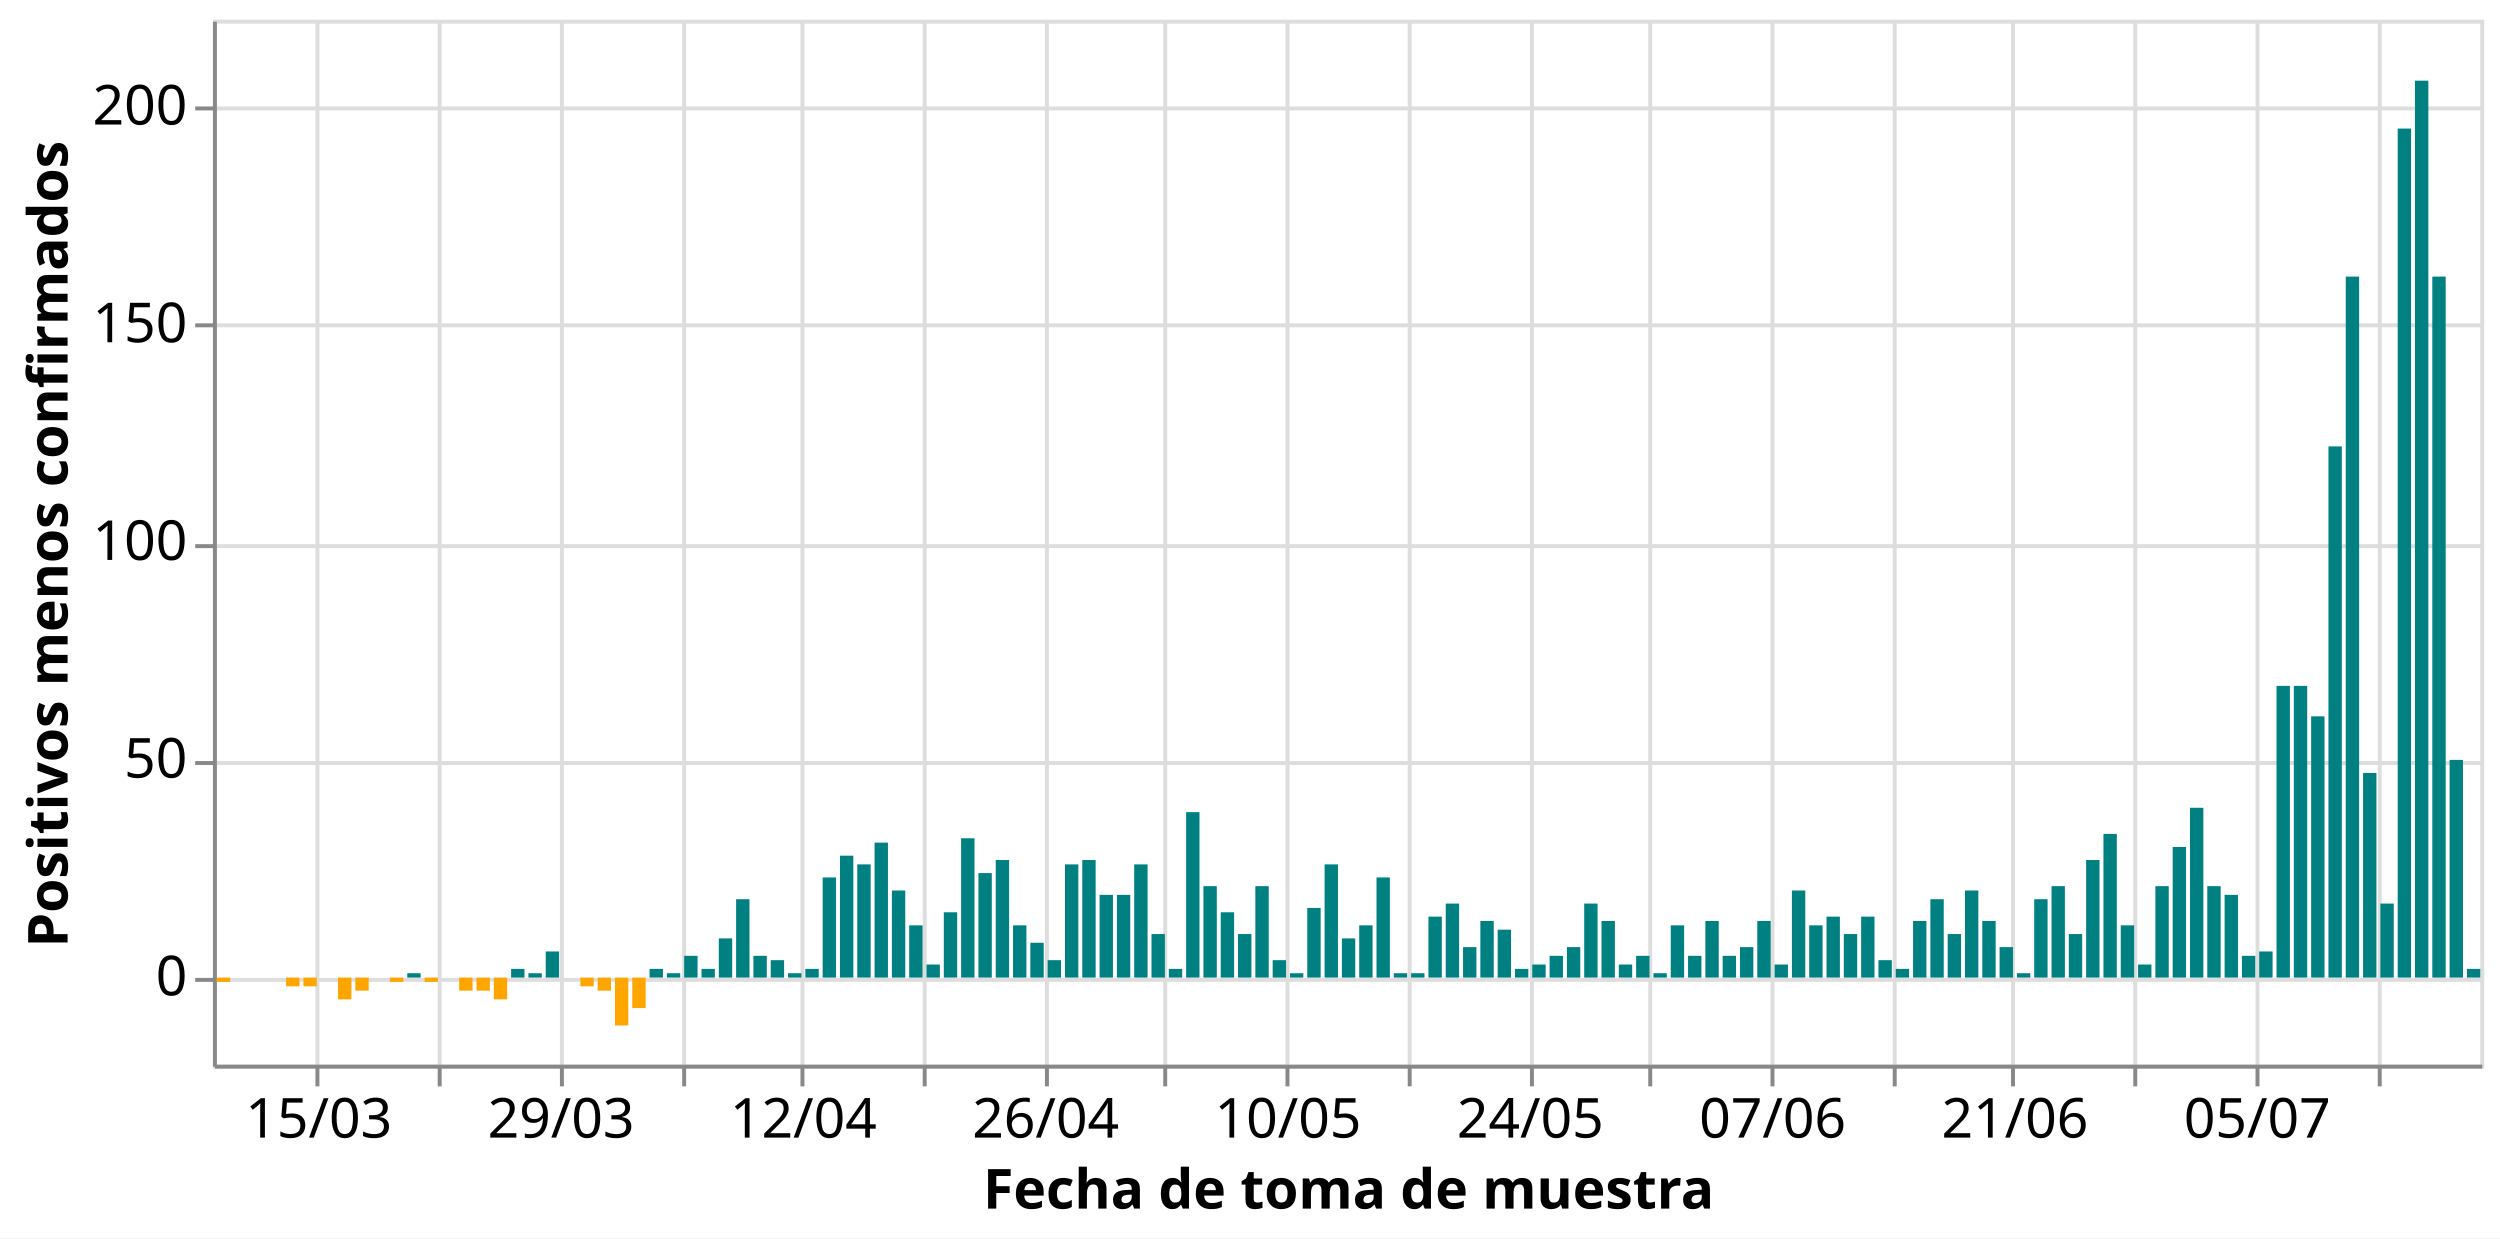
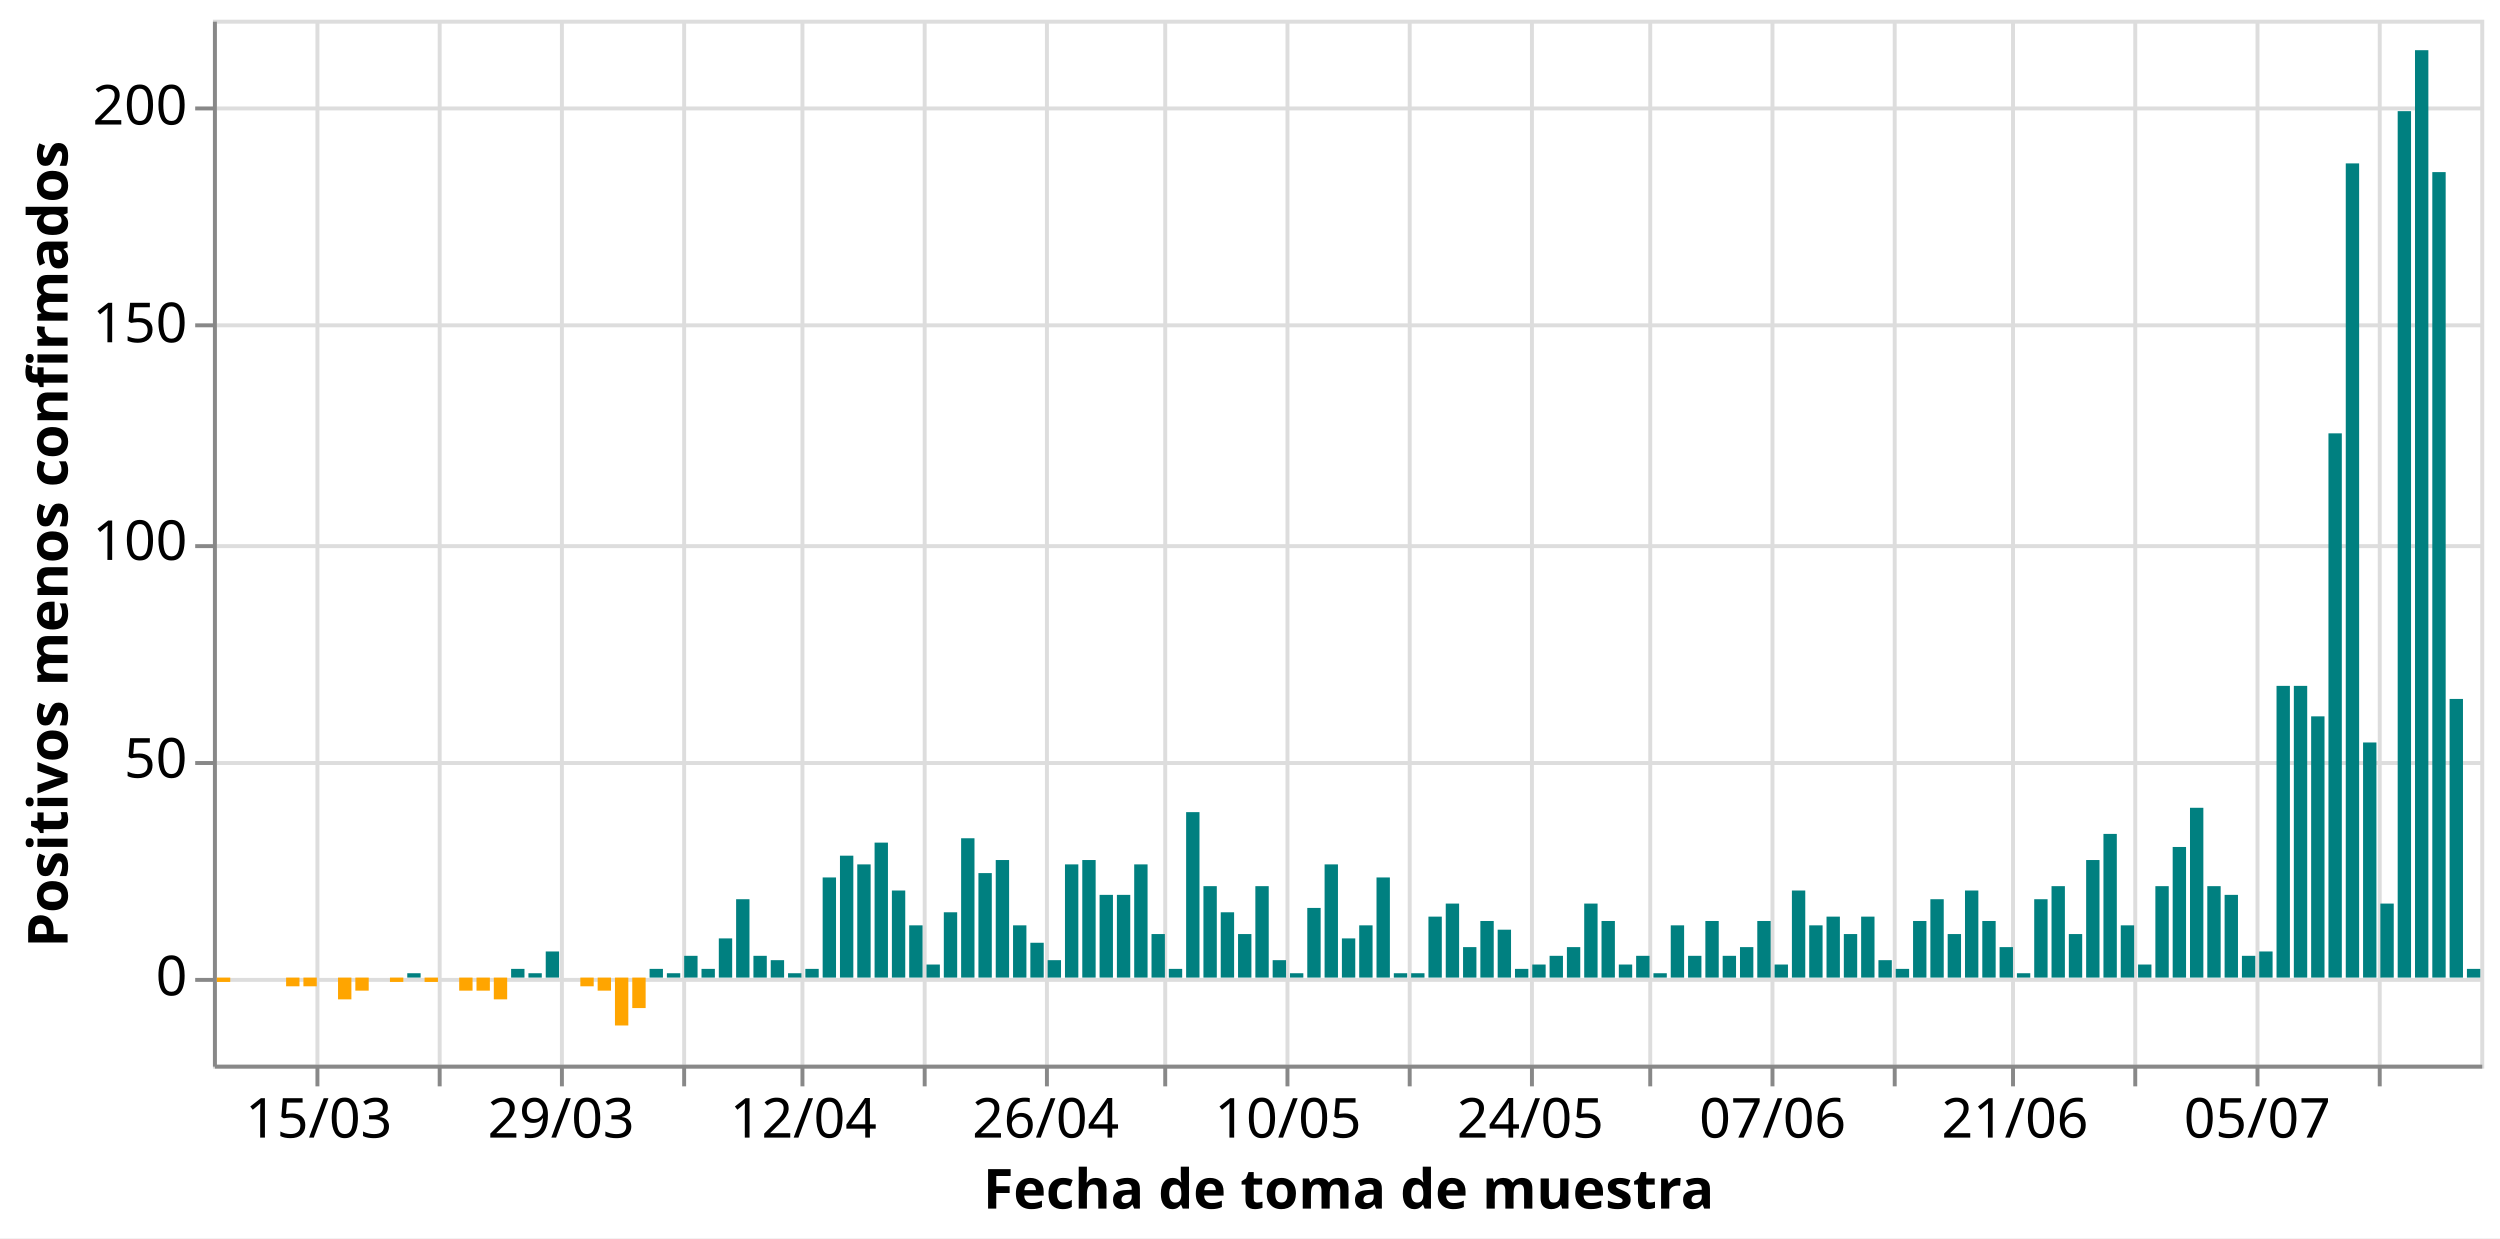
<svg xmlns="http://www.w3.org/2000/svg" class="marks" width="634" height="314" viewBox="0 0 634 314" version="1.1">
  <rect width="634" height="314" style="fill: white;" />
  <g transform="translate(54,5)">
    <g class="mark-group role-frame root">
      <g transform="translate(0,0)">
        <path class="background" d="M0.5,0.5h575v265h-575Z" style="fill: none; stroke: #ddd;" />
        <g>
          <g class="mark-group role-axis">
            <g transform="translate(0.5,265.5)">
              <path class="background" d="M0,0h0v0h0Z" style="pointer-events: none; fill: none;" />
              <g>
                <g class="mark-rule role-axis-grid" style="pointer-events: none;">
                  <line transform="translate(26,-265)" x2="0" y2="265" style="fill: none; stroke: #ddd; stroke-width: 1; opacity: 1;" />
                  <line transform="translate(57,-265)" x2="0" y2="265" style="fill: none; stroke: #ddd; stroke-width: 1; opacity: 1;" />
                  <line transform="translate(88,-265)" x2="0" y2="265" style="fill: none; stroke: #ddd; stroke-width: 1; opacity: 1;" />
                  <line transform="translate(119,-265)" x2="0" y2="265" style="fill: none; stroke: #ddd; stroke-width: 1; opacity: 1;" />
                  <line transform="translate(149,-265)" x2="0" y2="265" style="fill: none; stroke: #ddd; stroke-width: 1; opacity: 1;" />
                  <line transform="translate(180,-265)" x2="0" y2="265" style="fill: none; stroke: #ddd; stroke-width: 1; opacity: 1;" />
                  <line transform="translate(211,-265)" x2="0" y2="265" style="fill: none; stroke: #ddd; stroke-width: 1; opacity: 1;" />
                  <line transform="translate(241,-265)" x2="0" y2="265" style="fill: none; stroke: #ddd; stroke-width: 1; opacity: 1;" />
                  <line transform="translate(272,-265)" x2="0" y2="265" style="fill: none; stroke: #ddd; stroke-width: 1; opacity: 1;" />
                  <line transform="translate(303,-265)" x2="0" y2="265" style="fill: none; stroke: #ddd; stroke-width: 1; opacity: 1;" />
                  <line transform="translate(334,-265)" x2="0" y2="265" style="fill: none; stroke: #ddd; stroke-width: 1; opacity: 1;" />
                  <line transform="translate(364,-265)" x2="0" y2="265" style="fill: none; stroke: #ddd; stroke-width: 1; opacity: 1;" />
                  <line transform="translate(395,-265)" x2="0" y2="265" style="fill: none; stroke: #ddd; stroke-width: 1; opacity: 1;" />
                  <line transform="translate(426,-265)" x2="0" y2="265" style="fill: none; stroke: #ddd; stroke-width: 1; opacity: 1;" />
                  <line transform="translate(456,-265)" x2="0" y2="265" style="fill: none; stroke: #ddd; stroke-width: 1; opacity: 1;" />
                  <line transform="translate(487,-265)" x2="0" y2="265" style="fill: none; stroke: #ddd; stroke-width: 1; opacity: 1;" />
                  <line transform="translate(518,-265)" x2="0" y2="265" style="fill: none; stroke: #ddd; stroke-width: 1; opacity: 1;" />
                  <line transform="translate(549,-265)" x2="0" y2="265" style="fill: none; stroke: #ddd; stroke-width: 1; opacity: 1;" />
                </g>
              </g>
              <path class="foreground" d="" style="pointer-events: none; display: none; fill: none;" />
            </g>
          </g>
          <g class="mark-group role-axis">
            <g transform="translate(0.5,0.5)">
              <path class="background" d="M0,0h0v0h0Z" style="pointer-events: none; fill: none;" />
              <g>
                <g class="mark-rule role-axis-grid" style="pointer-events: none;">
                  <line transform="translate(0,243)" x2="575" y2="0" style="fill: none; stroke: #ddd; stroke-width: 1; opacity: 1;" />
                  <line transform="translate(0,188)" x2="575" y2="0" style="fill: none; stroke: #ddd; stroke-width: 1; opacity: 1;" />
                  <line transform="translate(0,133)" x2="575" y2="0" style="fill: none; stroke: #ddd; stroke-width: 1; opacity: 1;" />
                  <line transform="translate(0,77)" x2="575" y2="0" style="fill: none; stroke: #ddd; stroke-width: 1; opacity: 1;" />
                  <line transform="translate(0,22)" x2="575" y2="0" style="fill: none; stroke: #ddd; stroke-width: 1; opacity: 1;" />
                </g>
              </g>
              <path class="foreground" d="" style="pointer-events: none; display: none; fill: none;" />
            </g>
          </g>
          <g class="mark-group role-axis">
            <g transform="translate(0.5,265.5)">
              <path class="background" d="M0,0h0v0h0Z" style="pointer-events: none; fill: none;" />
              <g>
                <g class="mark-rule role-axis-tick" style="pointer-events: none;">
                  <line transform="translate(26,0)" x2="0" y2="5" style="fill: none; stroke: #888; stroke-width: 1; opacity: 1;" />
                  <line transform="translate(57,0)" x2="0" y2="5" style="fill: none; stroke: #888; stroke-width: 1; opacity: 1;" />
                  <line transform="translate(88,0)" x2="0" y2="5" style="fill: none; stroke: #888; stroke-width: 1; opacity: 1;" />
                  <line transform="translate(119,0)" x2="0" y2="5" style="fill: none; stroke: #888; stroke-width: 1; opacity: 1;" />
                  <line transform="translate(149,0)" x2="0" y2="5" style="fill: none; stroke: #888; stroke-width: 1; opacity: 1;" />
                  <line transform="translate(180,0)" x2="0" y2="5" style="fill: none; stroke: #888; stroke-width: 1; opacity: 1;" />
                  <line transform="translate(211,0)" x2="0" y2="5" style="fill: none; stroke: #888; stroke-width: 1; opacity: 1;" />
                  <line transform="translate(241,0)" x2="0" y2="5" style="fill: none; stroke: #888; stroke-width: 1; opacity: 1;" />
                  <line transform="translate(272,0)" x2="0" y2="5" style="fill: none; stroke: #888; stroke-width: 1; opacity: 1;" />
                  <line transform="translate(303,0)" x2="0" y2="5" style="fill: none; stroke: #888; stroke-width: 1; opacity: 1;" />
                  <line transform="translate(334,0)" x2="0" y2="5" style="fill: none; stroke: #888; stroke-width: 1; opacity: 1;" />
                  <line transform="translate(364,0)" x2="0" y2="5" style="fill: none; stroke: #888; stroke-width: 1; opacity: 1;" />
                  <line transform="translate(395,0)" x2="0" y2="5" style="fill: none; stroke: #888; stroke-width: 1; opacity: 1;" />
                  <line transform="translate(426,0)" x2="0" y2="5" style="fill: none; stroke: #888; stroke-width: 1; opacity: 1;" />
                  <line transform="translate(456,0)" x2="0" y2="5" style="fill: none; stroke: #888; stroke-width: 1; opacity: 1;" />
                  <line transform="translate(487,0)" x2="0" y2="5" style="fill: none; stroke: #888; stroke-width: 1; opacity: 1;" />
                  <line transform="translate(518,0)" x2="0" y2="5" style="fill: none; stroke: #888; stroke-width: 1; opacity: 1;" />
                  <line transform="translate(549,0)" x2="0" y2="5" style="fill: none; stroke: #888; stroke-width: 1; opacity: 1;" />
                </g>
                <g class="mark-text role-axis-label" style="pointer-events: none;">
                  <text text-anchor="middle" transform="translate(26.33588,18)" style="font-family: sans-serif; font-size: 14px; fill: #000; opacity: 1;">15/03</text>
                  <text text-anchor="middle" transform="translate(57.06107,18)" style="font-family: sans-serif; font-size: 14px; fill: #000; opacity: 0;">22/03</text>
                  <text text-anchor="middle" transform="translate(87.78626,18)" style="font-family: sans-serif; font-size: 14px; fill: #000; opacity: 1;">29/03</text>
                  <text text-anchor="middle" transform="translate(118.5115,18)" style="font-family: sans-serif; font-size: 14px; fill: #000; opacity: 0;">05/04</text>
                  <text text-anchor="middle" transform="translate(149.2366,18)" style="font-family: sans-serif; font-size: 14px; fill: #000; opacity: 1;">12/04</text>
                  <text text-anchor="middle" transform="translate(179.9618,18)" style="font-family: sans-serif; font-size: 14px; fill: #000; opacity: 0;">19/04</text>
                  <text text-anchor="middle" transform="translate(210.687,18)" style="font-family: sans-serif; font-size: 14px; fill: #000; opacity: 1;">26/04</text>
                  <text text-anchor="middle" transform="translate(241.4122,18)" style="font-family: sans-serif; font-size: 14px; fill: #000; opacity: 0;">03/05</text>
                  <text text-anchor="middle" transform="translate(272.1374,18)" style="font-family: sans-serif; font-size: 14px; fill: #000; opacity: 1;">10/05</text>
                  <text text-anchor="middle" transform="translate(302.8626,18)" style="font-family: sans-serif; font-size: 14px; fill: #000; opacity: 0;">17/05</text>
                  <text text-anchor="middle" transform="translate(333.5878,18)" style="font-family: sans-serif; font-size: 14px; fill: #000; opacity: 1;">24/05</text>
                  <text text-anchor="middle" transform="translate(364.313,18)" style="font-family: sans-serif; font-size: 14px; fill: #000; opacity: 0;">31/05</text>
                  <text text-anchor="middle" transform="translate(395.0382,18)" style="font-family: sans-serif; font-size: 14px; fill: #000; opacity: 1;">07/06</text>
                  <text text-anchor="middle" transform="translate(425.7634,18)" style="font-family: sans-serif; font-size: 14px; fill: #000; opacity: 0;">14/06</text>
                  <text text-anchor="middle" transform="translate(456.4885,18)" style="font-family: sans-serif; font-size: 14px; fill: #000; opacity: 1;">21/06</text>
                  <text text-anchor="middle" transform="translate(487.2137,18)" style="font-family: sans-serif; font-size: 14px; fill: #000; opacity: 0;">28/06</text>
                  <text text-anchor="middle" transform="translate(517.9389,18)" style="font-family: sans-serif; font-size: 14px; fill: #000; opacity: 1;">05/07</text>
                  <text text-anchor="middle" transform="translate(548.6641,18)" style="font-family: sans-serif; font-size: 14px; fill: #000; opacity: 0;">12/07</text>
                </g>
                <g class="mark-rule role-axis-domain" style="pointer-events: none;">
                  <line transform="translate(0,0)" x2="575" y2="0" style="fill: none; stroke: #888; stroke-width: 1; opacity: 1;" />
                </g>
                <g class="mark-text role-axis-title" style="pointer-events: none;">
                  <text text-anchor="middle" transform="translate(287.5,36)" style="font-family: sans-serif; font-size: 14px; font-weight: bold; fill: #000; opacity: 1;">Fecha de toma de muestra</text>
                </g>
              </g>
              <path class="foreground" d="" style="pointer-events: none; display: none; fill: none;" />
            </g>
          </g>
          <g class="mark-group role-axis">
            <g transform="translate(0.5,0.5)">
              <path class="background" d="M0,0h0v0h0Z" style="pointer-events: none; fill: none;" />
              <g>
                <g class="mark-rule role-axis-tick" style="pointer-events: none;">
                  <line transform="translate(0,243)" x2="-5" y2="0" style="fill: none; stroke: #888; stroke-width: 1; opacity: 1;" />
                  <line transform="translate(0,188)" x2="-5" y2="0" style="fill: none; stroke: #888; stroke-width: 1; opacity: 1;" />
                  <line transform="translate(0,133)" x2="-5" y2="0" style="fill: none; stroke: #888; stroke-width: 1; opacity: 1;" />
                  <line transform="translate(0,77)" x2="-5" y2="0" style="fill: none; stroke: #888; stroke-width: 1; opacity: 1;" />
                  <line transform="translate(0,22)" x2="-5" y2="0" style="fill: none; stroke: #888; stroke-width: 1; opacity: 1;" />
                </g>
                <g class="mark-text role-axis-label" style="pointer-events: none;">
                  <text text-anchor="end" transform="translate(-7,246.9167)" style="font-family: sans-serif; font-size: 14px; fill: #000; opacity: 1;">0</text>
                  <text text-anchor="end" transform="translate(-7,191.7083)" style="font-family: sans-serif; font-size: 14px; fill: #000; opacity: 1;">50</text>
                  <text text-anchor="end" transform="translate(-7,136.5)" style="font-family: sans-serif; font-size: 14px; fill: #000; opacity: 1;">100</text>
                  <text text-anchor="end" transform="translate(-7,81.29167)" style="font-family: sans-serif; font-size: 14px; fill: #000; opacity: 1;">150</text>
                  <text text-anchor="end" transform="translate(-7,26.08333)" style="font-family: sans-serif; font-size: 14px; fill: #000; opacity: 1;">200</text>
                </g>
                <g class="mark-rule role-axis-domain" style="pointer-events: none;">
                  <line transform="translate(0,265)" x2="0" y2="-265" style="fill: none; stroke: #888; stroke-width: 1; opacity: 1;" />
                </g>
                <g class="mark-text role-axis-title" style="pointer-events: none;">
                  <text text-anchor="middle" transform="translate(-34.3584,132.5) rotate(-90) translate(0,-3)" style="font-family: sans-serif; font-size: 14px; font-weight: bold; fill: #000; opacity: 1;">Positivos menos confirmados</text>
                </g>
              </g>
              <path class="foreground" d="" style="pointer-events: none; display: none; fill: none;" />
            </g>
          </g>
          <g class="mark-rect role-mark marks">
            <path d="M1,242.917h3.389v1.104h-3.389Z" style="fill: orange;" />
            <path d="M5.389,242.917h3.389v0h-3.389Z" style="fill: teal;" />
            <path d="M9.779,242.917h3.389v0h-3.389Z" style="fill: teal;" />
            <path d="M14.168,242.917h3.389v0h-3.389Z" style="fill: teal;" />
            <path d="M18.557,242.917h3.389v2.208h-3.389Z" style="fill: orange;" />
            <path d="M22.947,242.917h3.389v2.208h-3.389Z" style="fill: orange;" />
            <path d="M27.336,242.917h3.389v0h-3.389Z" style="fill: teal;" />
            <path d="M31.725,242.917h3.389v5.521h-3.389Z" style="fill: orange;" />
            <path d="M36.115,242.917h3.389v3.313h-3.389Z" style="fill: orange;" />
            <path d="M40.504,242.917h3.389v0h-3.389Z" style="fill: teal;" />
            <path d="M44.893,242.917h3.389v1.104h-3.389Z" style="fill: orange;" />
            <path d="M49.282,241.812h3.389v1.104h-3.389Z" style="fill: teal;" />
            <path d="M53.672,242.917h3.389v1.104h-3.389Z" style="fill: orange;" />
            <path d="M58.061,242.917h3.389v0h-3.389Z" style="fill: teal;" />
            <path d="M62.45,242.917h3.389v3.313h-3.389Z" style="fill: orange;" />
            <path d="M66.84,242.917h3.389v3.313h-3.389Z" style="fill: orange;" />
            <path d="M71.229,242.917h3.389v5.521h-3.389Z" style="fill: orange;" />
            <path d="M75.618,240.708h3.389v2.208h-3.389Z" style="fill: teal;" />
            <path d="M80.008,241.812h3.389v1.104h-3.389Z" style="fill: teal;" />
            <path d="M84.397,236.292h3.389v6.625h-3.389Z" style="fill: teal;" />
            <path d="M88.786,242.917h3.389v0h-3.389Z" style="fill: teal;" />
            <path d="M93.176,242.917h3.389v2.208h-3.389Z" style="fill: orange;" />
            <path d="M97.565,242.917h3.389v3.313h-3.389Z" style="fill: orange;" />
            <path d="M101.954,242.917h3.389v12.146h-3.389Z" style="fill: orange;" />
            <path d="M106.344,242.917h3.389v7.729h-3.389Z" style="fill: orange;" />
            <path d="M110.733,240.708h3.389v2.208h-3.389Z" style="fill: teal;" />
            <path d="M115.122,241.812h3.389v1.104h-3.389Z" style="fill: teal;" />
            <path d="M119.511,237.396h3.389v5.521h-3.389Z" style="fill: teal;" />
            <path d="M123.901,240.708h3.389v2.208h-3.389Z" style="fill: teal;" />
            <path d="M128.29,232.979h3.389v9.938h-3.389Z" style="fill: teal;" />
            <path d="M132.679,223.042h3.389v19.875h-3.389Z" style="fill: teal;" />
            <path d="M137.069,237.396h3.389v5.521h-3.389Z" style="fill: teal;" />
            <path d="M141.458,238.5h3.389v4.417h-3.389Z" style="fill: teal;" />
            <path d="M145.847,241.812h3.389v1.104h-3.389Z" style="fill: teal;" />
            <path d="M150.237,240.708h3.389v2.208h-3.389Z" style="fill: teal;" />
            <path d="M154.626,217.521h3.389v25.396h-3.389Z" style="fill: teal;" />
            <path d="M159.015,212h3.389v30.917h-3.389Z" style="fill: teal;" />
            <path d="M163.405,214.208h3.389v28.708h-3.389Z" style="fill: teal;" />
            <path d="M167.794,208.688h3.389v34.229h-3.389Z" style="fill: teal;" />
            <path d="M172.183,220.833h3.389v22.083h-3.389Z" style="fill: teal;" />
            <path d="M176.573,229.667h3.389v13.25h-3.389Z" style="fill: teal;" />
            <path d="M180.962,239.604h3.389v3.312h-3.389Z" style="fill: teal;" />
            <path d="M185.351,226.354h3.389v16.562h-3.389Z" style="fill: teal;" />
            <path d="M189.74,207.583h3.389v35.333h-3.389Z" style="fill: teal;" />
            <path d="M194.13,216.417h3.389v26.5h-3.389Z" style="fill: teal;" />
            <path d="M198.519,213.104h3.389v29.812h-3.389Z" style="fill: teal;" />
            <path d="M202.908,229.667h3.389v13.25h-3.389Z" style="fill: teal;" />
            <path d="M207.298,234.083h3.389v8.833h-3.389Z" style="fill: teal;" />
            <path d="M211.687,238.5h3.389v4.417h-3.389Z" style="fill: teal;" />
            <path d="M216.076,214.208h3.389v28.708h-3.389Z" style="fill: teal;" />
            <path d="M220.466,213.104h3.389v29.812h-3.389Z" style="fill: teal;" />
            <path d="M224.855,221.938h3.389v20.979h-3.389Z" style="fill: teal;" />
            <path d="M229.244,221.938h3.389v20.979h-3.389Z" style="fill: teal;" />
            <path d="M233.634,214.208h3.389v28.708h-3.389Z" style="fill: teal;" />
            <path d="M238.023,231.875h3.389v11.042h-3.389Z" style="fill: teal;" />
            <path d="M242.412,240.708h3.389v2.208h-3.389Z" style="fill: teal;" />
            <path d="M246.802,200.958h3.389v41.958h-3.389Z" style="fill: teal;" />
            <path d="M251.191,219.729h3.389v23.188h-3.389Z" style="fill: teal;" />
            <path d="M255.58,226.354h3.389v16.562h-3.389Z" style="fill: teal;" />
            <path d="M259.969,231.875h3.389v11.042h-3.389Z" style="fill: teal;" />
            <path d="M264.359,219.729h3.389v23.188h-3.389Z" style="fill: teal;" />
            <path d="M268.748,238.5h3.389v4.417h-3.389Z" style="fill: teal;" />
            <path d="M273.137,241.812h3.389v1.104h-3.389Z" style="fill: teal;" />
            <path d="M277.527,225.25h3.389v17.667h-3.389Z" style="fill: teal;" />
            <path d="M281.916,214.208h3.389v28.708h-3.389Z" style="fill: teal;" />
            <path d="M286.305,232.979h3.389v9.938h-3.389Z" style="fill: teal;" />
            <path d="M290.695,229.667h3.389v13.25h-3.389Z" style="fill: teal;" />
            <path d="M295.084,217.521h3.389v25.396h-3.389Z" style="fill: teal;" />
            <path d="M299.473,241.812h3.389v1.104h-3.389Z" style="fill: teal;" />
            <path d="M303.863,241.812h3.389v1.104h-3.389Z" style="fill: teal;" />
            <path d="M308.252,227.458h3.389v15.458h-3.389Z" style="fill: teal;" />
            <path d="M312.641,224.146h3.389v18.771h-3.389Z" style="fill: teal;" />
            <path d="M317.031,235.188h3.389v7.729h-3.389Z" style="fill: teal;" />
            <path d="M321.42,228.562h3.389v14.354h-3.389Z" style="fill: teal;" />
            <path d="M325.809,230.771h3.389v12.146h-3.389Z" style="fill: teal;" />
            <path d="M330.198,240.708h3.389v2.208h-3.389Z" style="fill: teal;" />
            <path d="M334.588,239.604h3.389v3.312h-3.389Z" style="fill: teal;" />
            <path d="M338.977,237.396h3.389v5.521h-3.389Z" style="fill: teal;" />
            <path d="M343.366,235.188h3.389v7.729h-3.389Z" style="fill: teal;" />
            <path d="M347.756,224.146h3.389v18.771h-3.389Z" style="fill: teal;" />
            <path d="M352.145,228.562h3.389v14.354h-3.389Z" style="fill: teal;" />
            <path d="M356.534,239.604h3.389v3.312h-3.389Z" style="fill: teal;" />
            <path d="M360.924,237.396h3.389v5.521h-3.389Z" style="fill: teal;" />
            <path d="M365.313,241.812h3.389v1.104h-3.389Z" style="fill: teal;" />
            <path d="M369.702,229.667h3.389v13.25h-3.389Z" style="fill: teal;" />
            <path d="M374.092,237.396h3.389v5.521h-3.389Z" style="fill: teal;" />
            <path d="M378.481,228.562h3.389v14.354h-3.389Z" style="fill: teal;" />
            <path d="M382.87,237.396h3.389v5.521h-3.389Z" style="fill: teal;" />
            <path d="M387.26,235.188h3.389v7.729h-3.389Z" style="fill: teal;" />
            <path d="M391.649,228.562h3.389v14.354h-3.389Z" style="fill: teal;" />
            <path d="M396.038,239.604h3.389v3.312h-3.389Z" style="fill: teal;" />
            <path d="M400.427,220.833h3.389v22.083h-3.389Z" style="fill: teal;" />
            <path d="M404.817,229.667h3.389v13.25h-3.389Z" style="fill: teal;" />
            <path d="M409.206,227.458h3.389v15.458h-3.389Z" style="fill: teal;" />
            <path d="M413.595,231.875h3.389v11.042h-3.389Z" style="fill: teal;" />
            <path d="M417.985,227.458h3.389v15.458h-3.389Z" style="fill: teal;" />
            <path d="M422.374,238.5h3.389v4.417h-3.389Z" style="fill: teal;" />
            <path d="M426.763,240.708h3.389v2.208h-3.389Z" style="fill: teal;" />
            <path d="M431.153,228.562h3.389v14.354h-3.389Z" style="fill: teal;" />
            <path d="M435.542,223.042h3.389v19.875h-3.389Z" style="fill: teal;" />
            <path d="M439.931,231.875h3.389v11.042h-3.389Z" style="fill: teal;" />
            <path d="M444.321,220.833h3.389v22.083h-3.389Z" style="fill: teal;" />
            <path d="M448.71,228.562h3.389v14.354h-3.389Z" style="fill: teal;" />
            <path d="M453.099,235.188h3.389v7.729h-3.389Z" style="fill: teal;" />
            <path d="M457.489,241.812h3.389v1.104h-3.389Z" style="fill: teal;" />
            <path d="M461.878,223.042h3.389v19.875h-3.389Z" style="fill: teal;" />
            <path d="M466.267,219.729h3.389v23.188h-3.389Z" style="fill: teal;" />
            <path d="M470.656,231.875h3.389v11.042h-3.389Z" style="fill: teal;" />
            <path d="M475.046,213.104h3.389v29.812h-3.389Z" style="fill: teal;" />
            <path d="M479.435,206.479h3.389v36.438h-3.389Z" style="fill: teal;" />
            <path d="M483.824,229.667h3.389v13.25h-3.389Z" style="fill: teal;" />
            <path d="M488.214,239.604h3.389v3.312h-3.389Z" style="fill: teal;" />
            <path d="M492.603,219.729h3.389v23.188h-3.389Z" style="fill: teal;" />
            <path d="M496.992,209.792h3.389v33.125h-3.389Z" style="fill: teal;" />
            <path d="M501.382,199.854h3.389v43.062h-3.389Z" style="fill: teal;" />
            <path d="M505.771,219.729h3.389v23.188h-3.389Z" style="fill: teal;" />
            <path d="M510.16,221.938h3.389v20.979h-3.389Z" style="fill: teal;" />
            <path d="M514.55,237.396h3.389v5.521h-3.389Z" style="fill: teal;" />
            <path d="M518.939,236.292h3.389v6.625h-3.389Z" style="fill: teal;" />
            <path d="M523.328,168.938h3.389v73.979h-3.389Z" style="fill: teal;" />
            <path d="M527.718,168.938h3.389v73.979h-3.389Z" style="fill: teal;" />
            <path d="M532.107,176.667h3.389v66.25h-3.389Z" style="fill: teal;" />
-             <path d="M536.496,108.208h3.389v134.708h-3.389Z" style="fill: teal;" />
-             <path d="M540.885,65.146h3.389v177.771h-3.389Z" style="fill: teal;" />
-             <path d="M545.275,191.021h3.389v51.896h-3.389Z" style="fill: teal;" />
+             <path d="M536.496,104.896h3.389v138.021h-3.389Z" style="fill: teal;" />
+             <path d="M540.885,36.437h3.389v206.479h-3.389Z" style="fill: teal;" />
+             <path d="M545.275,183.292h3.389v59.625h-3.389Z" style="fill: teal;" />
            <path d="M549.664,224.146h3.389v18.771h-3.389Z" style="fill: teal;" />
-             <path d="M554.053,27.604h3.389v215.312h-3.389Z" style="fill: teal;" />
-             <path d="M558.443,15.458h3.389v227.458h-3.389Z" style="fill: teal;" />
-             <path d="M562.832,65.146h3.389v177.771h-3.389Z" style="fill: teal;" />
-             <path d="M567.221,187.708h3.389v55.208h-3.389Z" style="fill: teal;" />
+             <path d="M554.053,23.188h3.389v219.729h-3.389Z" style="fill: teal;" />
+             <path d="M558.443,7.729h3.389v235.188h-3.389Z" style="fill: teal;" />
+             <path d="M562.832,38.646h3.389v204.271h-3.389Z" style="fill: teal;" />
+             <path d="M567.221,172.25h3.389v70.667h-3.389Z" style="fill: teal;" />
            <path d="M571.611,240.708h3.389v2.208h-3.389Z" style="fill: teal;" />
          </g>
        </g>
        <path class="foreground" d="" style="display: none; fill: none;" />
      </g>
    </g>
  </g>
</svg>
